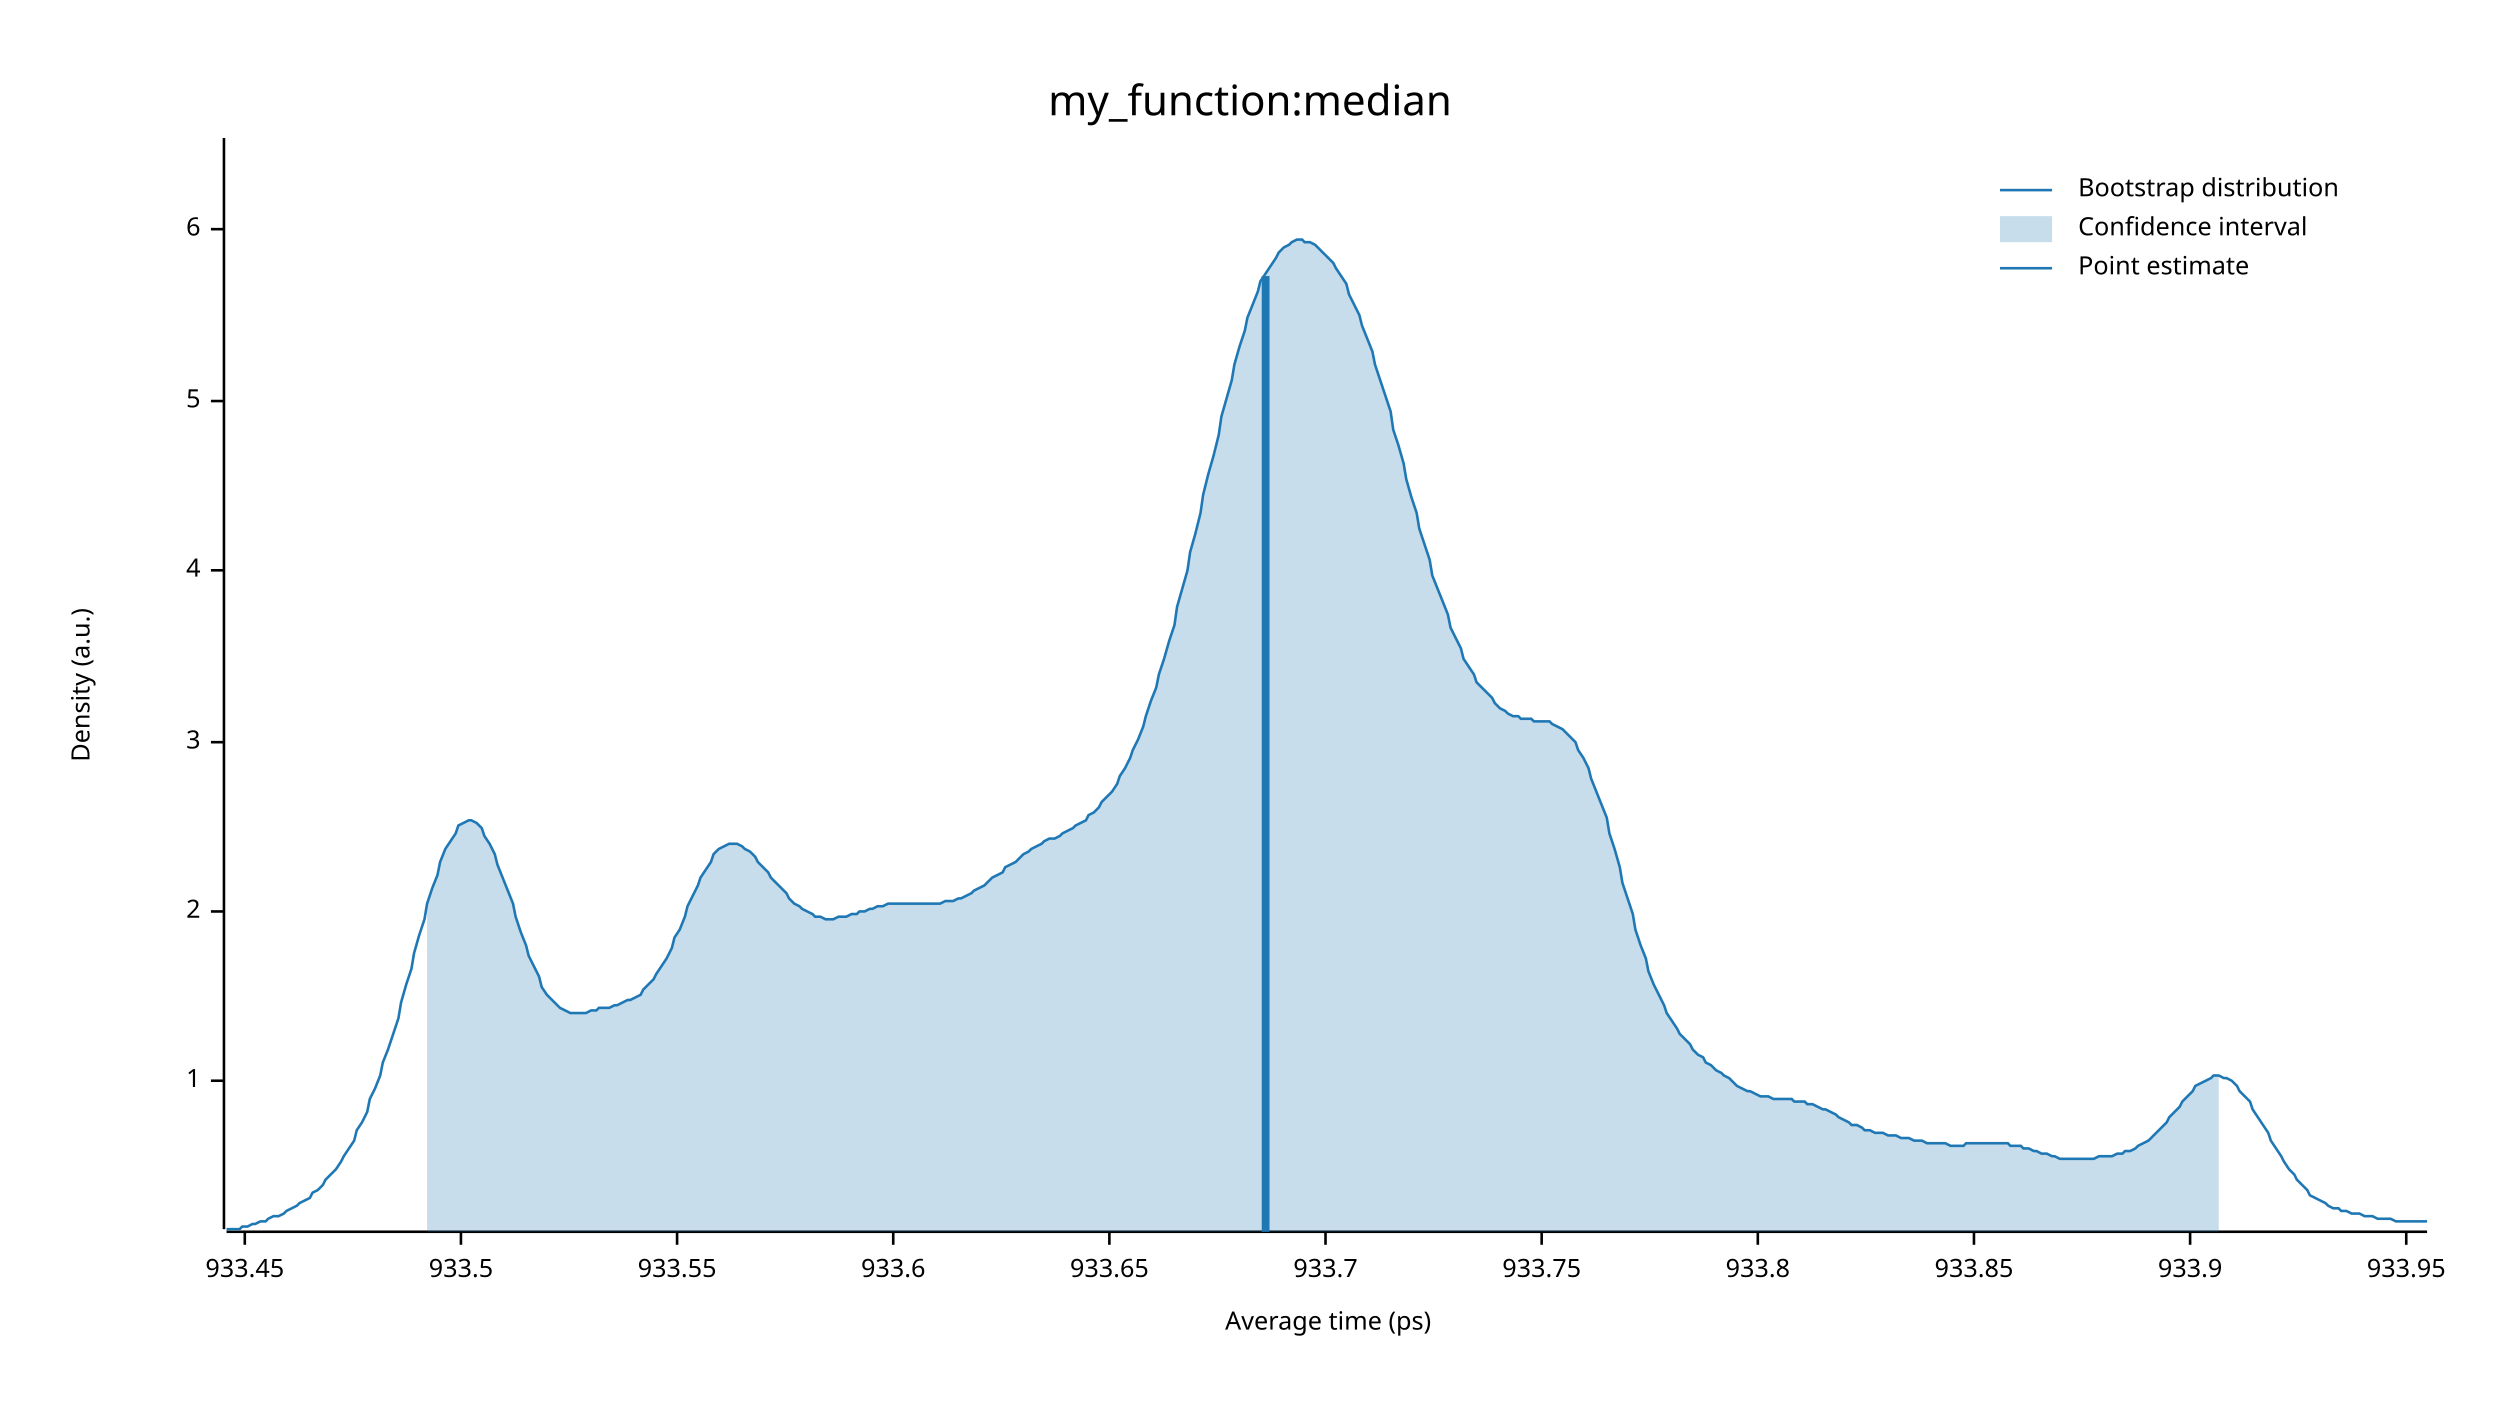
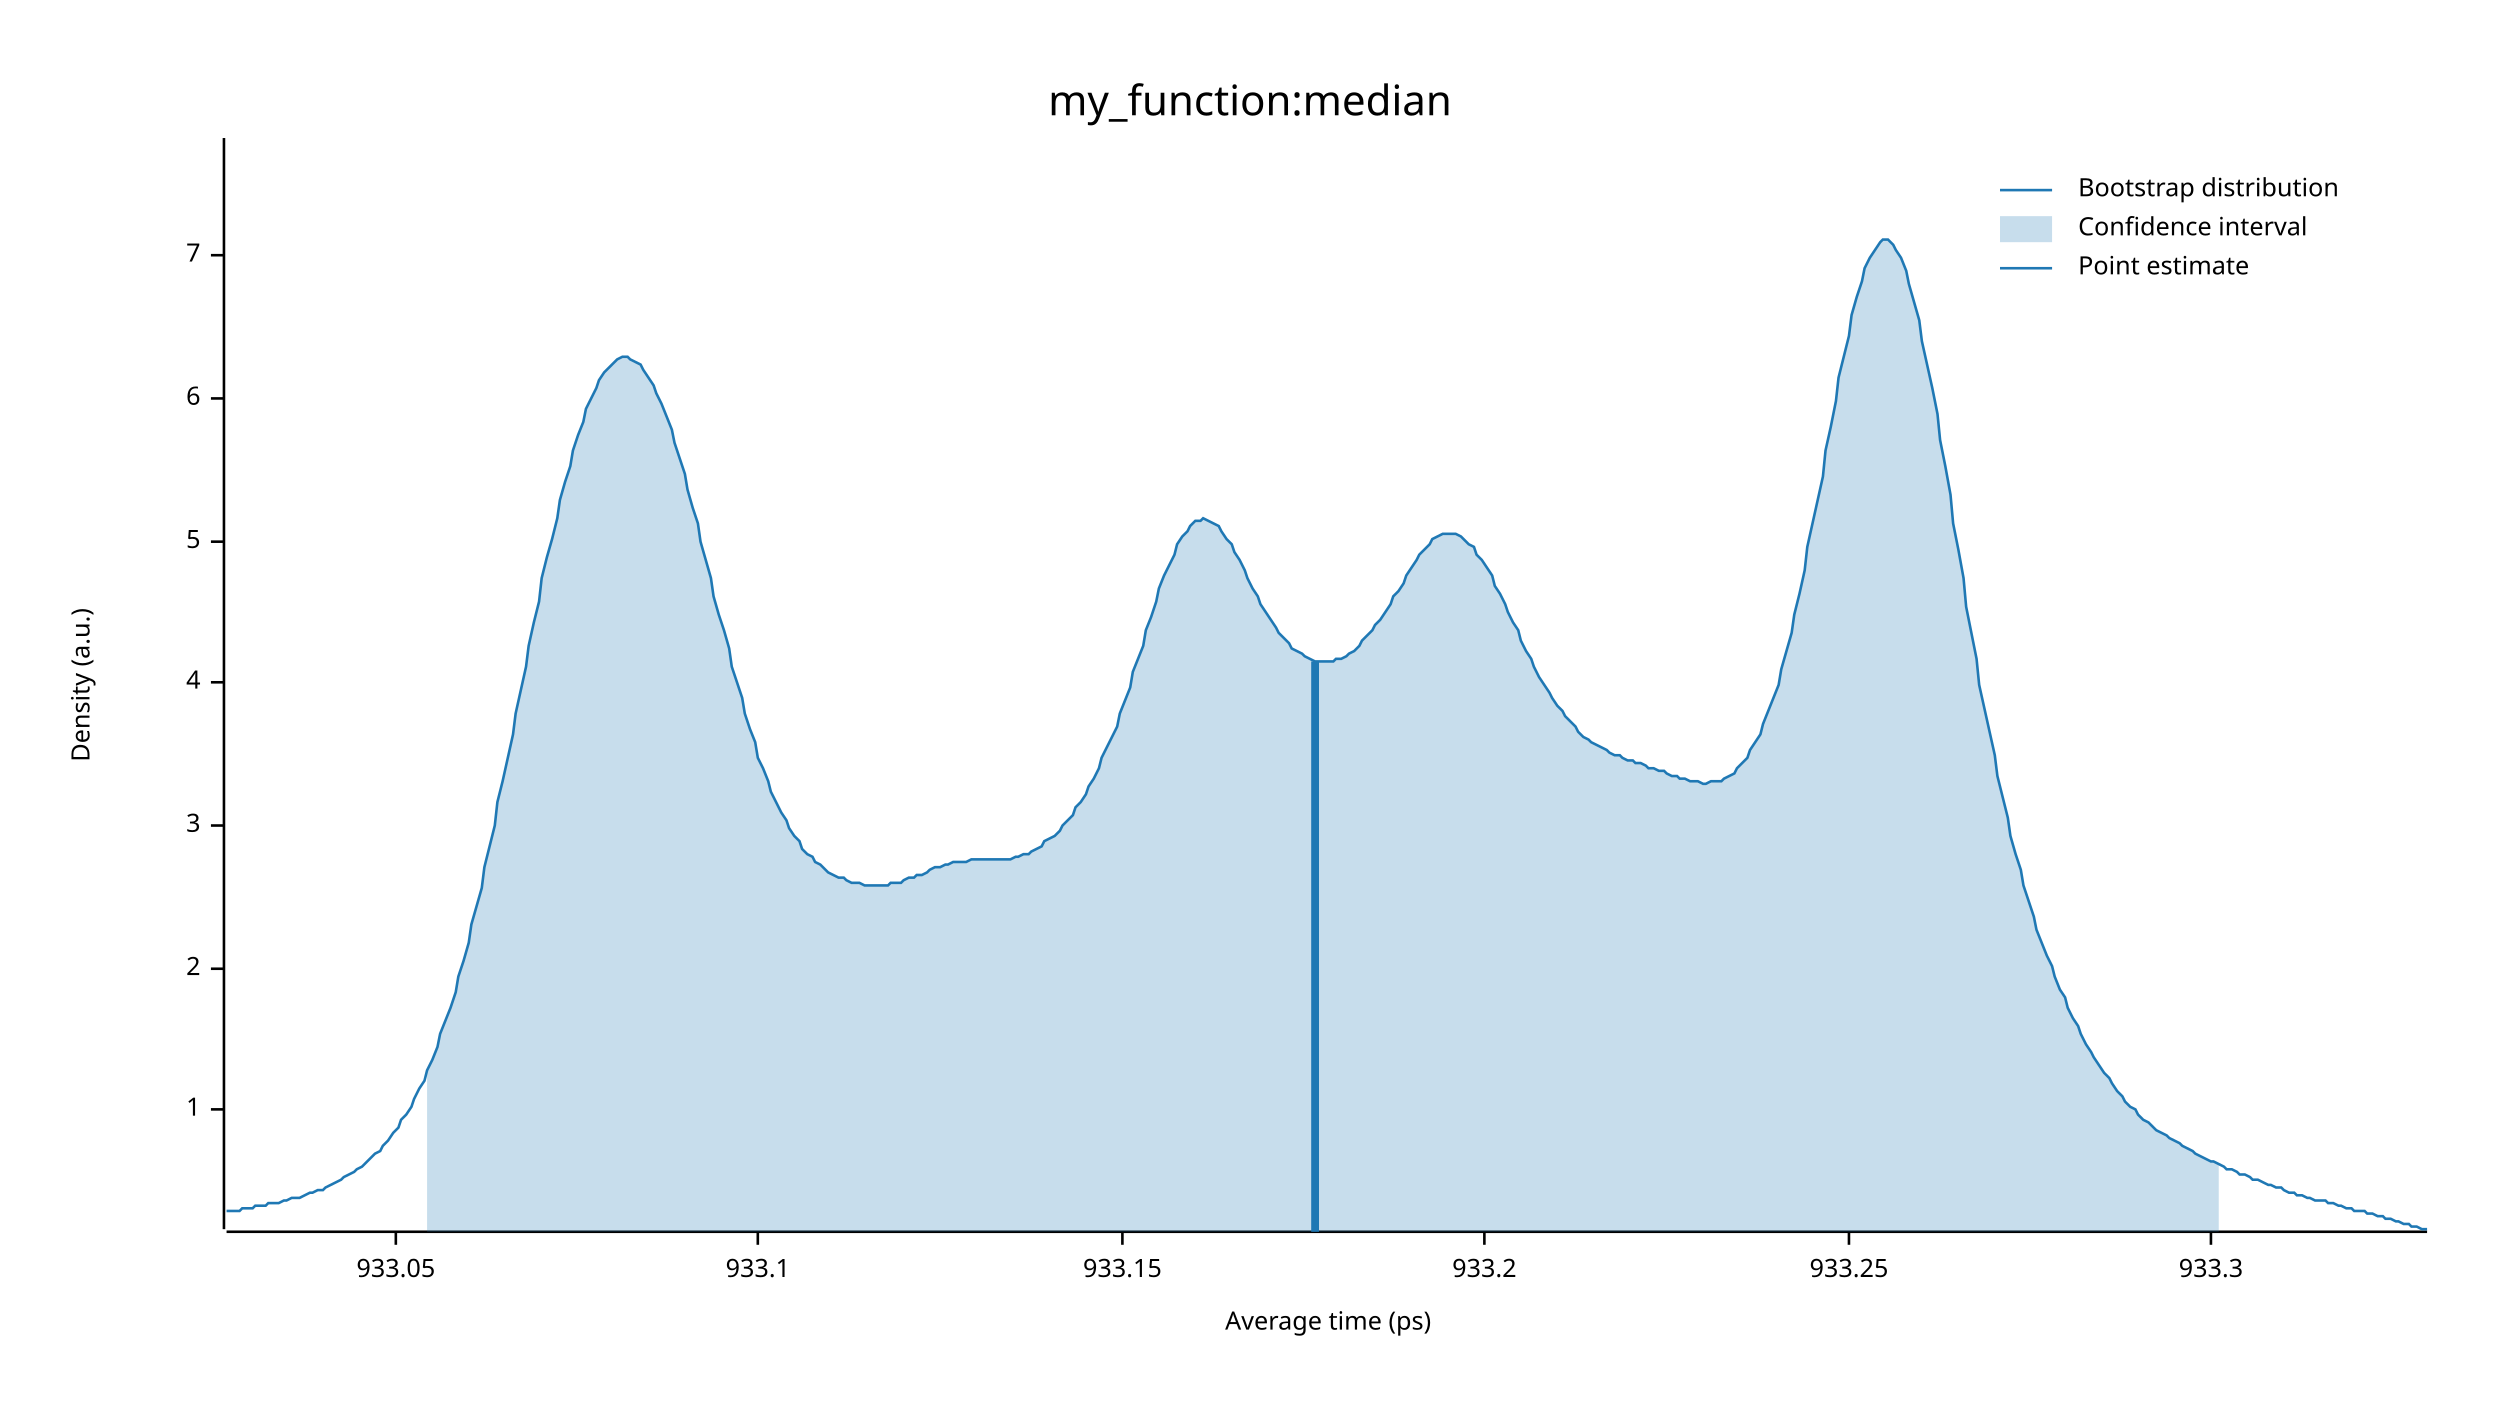
<svg xmlns="http://www.w3.org/2000/svg" width="960" height="540" viewBox="0 0 960 540">
  <text x="480" y="32" dy="0.76em" text-anchor="middle" font-family="sans-serif" font-size="16.129" opacity="1" fill="#000000">
my_function:median
</text>
  <text x="27" y="263" dy="0.76em" text-anchor="middle" font-family="sans-serif" font-size="9.677" opacity="1" fill="#000000" transform="rotate(270, 27, 263)">
Density (a.u.)
</text>
  <text x="510" y="513" dy="-0.5ex" text-anchor="middle" font-family="sans-serif" font-size="9.677" opacity="1" fill="#000000">
Average time (ps)
</text>
  <polyline fill="none" opacity="1" stroke="#000000" stroke-width="1" points="86,53 86,472 " />
-   <text x="77" y="415" dy="0.5ex" text-anchor="end" font-family="sans-serif" font-size="9.677" opacity="1" fill="#000000">
+   <text x="77" y="426" dy="0.5ex" text-anchor="end" font-family="sans-serif" font-size="9.677" opacity="1" fill="#000000">
1
</text>
-   <polyline fill="none" opacity="1" stroke="#000000" stroke-width="1" points="81,415 86,415 " />
-   <text x="77" y="350" dy="0.5ex" text-anchor="end" font-family="sans-serif" font-size="9.677" opacity="1" fill="#000000">
+   <polyline fill="none" opacity="1" stroke="#000000" stroke-width="1" points="81,426 86,426 " />
+   <text x="77" y="372" dy="0.5ex" text-anchor="end" font-family="sans-serif" font-size="9.677" opacity="1" fill="#000000">
2
</text>
-   <polyline fill="none" opacity="1" stroke="#000000" stroke-width="1" points="81,350 86,350 " />
-   <text x="77" y="285" dy="0.5ex" text-anchor="end" font-family="sans-serif" font-size="9.677" opacity="1" fill="#000000">
+   <polyline fill="none" opacity="1" stroke="#000000" stroke-width="1" points="81,372 86,372 " />
+   <text x="77" y="317" dy="0.5ex" text-anchor="end" font-family="sans-serif" font-size="9.677" opacity="1" fill="#000000">
3
</text>
-   <polyline fill="none" opacity="1" stroke="#000000" stroke-width="1" points="81,285 86,285 " />
-   <text x="77" y="219" dy="0.5ex" text-anchor="end" font-family="sans-serif" font-size="9.677" opacity="1" fill="#000000">
+   <polyline fill="none" opacity="1" stroke="#000000" stroke-width="1" points="81,317 86,317 " />
+   <text x="77" y="262" dy="0.5ex" text-anchor="end" font-family="sans-serif" font-size="9.677" opacity="1" fill="#000000">
4
</text>
-   <polyline fill="none" opacity="1" stroke="#000000" stroke-width="1" points="81,219 86,219 " />
-   <text x="77" y="154" dy="0.5ex" text-anchor="end" font-family="sans-serif" font-size="9.677" opacity="1" fill="#000000">
+   <polyline fill="none" opacity="1" stroke="#000000" stroke-width="1" points="81,262 86,262 " />
+   <text x="77" y="208" dy="0.5ex" text-anchor="end" font-family="sans-serif" font-size="9.677" opacity="1" fill="#000000">
5
</text>
-   <polyline fill="none" opacity="1" stroke="#000000" stroke-width="1" points="81,154 86,154 " />
-   <text x="77" y="88" dy="0.5ex" text-anchor="end" font-family="sans-serif" font-size="9.677" opacity="1" fill="#000000">
+   <polyline fill="none" opacity="1" stroke="#000000" stroke-width="1" points="81,208 86,208 " />
+   <text x="77" y="153" dy="0.5ex" text-anchor="end" font-family="sans-serif" font-size="9.677" opacity="1" fill="#000000">
6
</text>
-   <polyline fill="none" opacity="1" stroke="#000000" stroke-width="1" points="81,88 86,88 " />
+   <polyline fill="none" opacity="1" stroke="#000000" stroke-width="1" points="81,153 86,153 " />
+   <text x="77" y="98" dy="0.5ex" text-anchor="end" font-family="sans-serif" font-size="9.677" opacity="1" fill="#000000">
+ 7
+ </text>
+   <polyline fill="none" opacity="1" stroke="#000000" stroke-width="1" points="81,98 86,98 " />
  <polyline fill="none" opacity="1" stroke="#000000" stroke-width="1" points="87,473 932,473 " />
-   <text x="94" y="483" dy="0.76em" text-anchor="middle" font-family="sans-serif" font-size="9.677" opacity="1" fill="#000000">
- 933.45
+   <text x="152" y="483" dy="0.76em" text-anchor="middle" font-family="sans-serif" font-size="9.677" opacity="1" fill="#000000">
+ 933.05
</text>
-   <polyline fill="none" opacity="1" stroke="#000000" stroke-width="1" points="94,473 94,478 " />
-   <text x="177" y="483" dy="0.76em" text-anchor="middle" font-family="sans-serif" font-size="9.677" opacity="1" fill="#000000">
- 933.5
+   <polyline fill="none" opacity="1" stroke="#000000" stroke-width="1" points="152,473 152,478 " />
+   <text x="291" y="483" dy="0.76em" text-anchor="middle" font-family="sans-serif" font-size="9.677" opacity="1" fill="#000000">
+ 933.1
</text>
-   <polyline fill="none" opacity="1" stroke="#000000" stroke-width="1" points="177,473 177,478 " />
-   <text x="260" y="483" dy="0.76em" text-anchor="middle" font-family="sans-serif" font-size="9.677" opacity="1" fill="#000000">
- 933.55
+   <polyline fill="none" opacity="1" stroke="#000000" stroke-width="1" points="291,473 291,478 " />
+   <text x="431" y="483" dy="0.76em" text-anchor="middle" font-family="sans-serif" font-size="9.677" opacity="1" fill="#000000">
+ 933.15
</text>
-   <polyline fill="none" opacity="1" stroke="#000000" stroke-width="1" points="260,473 260,478 " />
-   <text x="343" y="483" dy="0.76em" text-anchor="middle" font-family="sans-serif" font-size="9.677" opacity="1" fill="#000000">
- 933.6
+   <polyline fill="none" opacity="1" stroke="#000000" stroke-width="1" points="431,473 431,478 " />
+   <text x="570" y="483" dy="0.76em" text-anchor="middle" font-family="sans-serif" font-size="9.677" opacity="1" fill="#000000">
+ 933.2
</text>
-   <polyline fill="none" opacity="1" stroke="#000000" stroke-width="1" points="343,473 343,478 " />
-   <text x="426" y="483" dy="0.76em" text-anchor="middle" font-family="sans-serif" font-size="9.677" opacity="1" fill="#000000">
- 933.65
+   <polyline fill="none" opacity="1" stroke="#000000" stroke-width="1" points="570,473 570,478 " />
+   <text x="710" y="483" dy="0.76em" text-anchor="middle" font-family="sans-serif" font-size="9.677" opacity="1" fill="#000000">
+ 933.25
</text>
-   <polyline fill="none" opacity="1" stroke="#000000" stroke-width="1" points="426,473 426,478 " />
-   <text x="509" y="483" dy="0.76em" text-anchor="middle" font-family="sans-serif" font-size="9.677" opacity="1" fill="#000000">
- 933.7
+   <polyline fill="none" opacity="1" stroke="#000000" stroke-width="1" points="710,473 710,478 " />
+   <text x="849" y="483" dy="0.76em" text-anchor="middle" font-family="sans-serif" font-size="9.677" opacity="1" fill="#000000">
+ 933.3
</text>
-   <polyline fill="none" opacity="1" stroke="#000000" stroke-width="1" points="509,473 509,478 " />
-   <text x="592" y="483" dy="0.76em" text-anchor="middle" font-family="sans-serif" font-size="9.677" opacity="1" fill="#000000">
- 933.75
- </text>
-   <polyline fill="none" opacity="1" stroke="#000000" stroke-width="1" points="592,473 592,478 " />
-   <text x="675" y="483" dy="0.76em" text-anchor="middle" font-family="sans-serif" font-size="9.677" opacity="1" fill="#000000">
- 933.8
- </text>
-   <polyline fill="none" opacity="1" stroke="#000000" stroke-width="1" points="675,473 675,478 " />
-   <text x="758" y="483" dy="0.76em" text-anchor="middle" font-family="sans-serif" font-size="9.677" opacity="1" fill="#000000">
- 933.85
- </text>
-   <polyline fill="none" opacity="1" stroke="#000000" stroke-width="1" points="758,473 758,478 " />
-   <text x="841" y="483" dy="0.76em" text-anchor="middle" font-family="sans-serif" font-size="9.677" opacity="1" fill="#000000">
- 933.9
- </text>
-   <polyline fill="none" opacity="1" stroke="#000000" stroke-width="1" points="841,473 841,478 " />
-   <text x="924" y="483" dy="0.76em" text-anchor="middle" font-family="sans-serif" font-size="9.677" opacity="1" fill="#000000">
- 933.95
- </text>
-   <polyline fill="none" opacity="1" stroke="#000000" stroke-width="1" points="924,473 924,478 " />
-   <polyline fill="none" opacity="1" stroke="#1F78B4" stroke-width="1" points="87,472 88,472 90,472 92,472 93,471 95,471 97,470 98,470 100,469 102,469 103,468 105,467 107,467 109,466 110,465 112,464 114,463 115,462 117,461 119,460 120,458 122,457 124,455 125,453 127,451 129,449 131,446 132,444 134,441 136,438 137,434 139,431 141,427 142,422 144,418 146,413 147,408 149,403 151,397 153,391 154,385 156,378 158,372 159,366 161,359 163,353 164,347 166,341 168,336 169,331 171,326 173,323 175,320 176,317 178,316 180,315 181,315 183,316 185,318 186,321 188,324 190,328 191,332 193,337 195,342 197,347 198,352 200,358 202,363 203,367 205,371 207,375 208,379 210,382 212,384 214,386 215,387 217,388 219,389 220,389 222,389 224,389 225,389 227,388 229,388 230,387 232,387 234,387 236,386 237,386 239,385 241,384 242,384 244,383 246,382 247,380 249,378 251,376 252,374 254,371 256,368 258,364 259,360 261,357 263,352 264,348 266,344 268,340 269,337 271,334 273,331 274,328 276,326 278,325 280,324 281,324 283,324 285,325 286,326 288,327 290,329 291,331 293,333 295,335 296,337 298,339 300,341 302,343 303,345 305,347 307,348 308,349 310,350 312,351 313,352 315,352 317,353 318,353 320,353 322,352 324,352 325,352 327,351 329,351 330,350 332,350 334,349 335,349 337,348 339,348 341,347 342,347 344,347 346,347 347,347 349,347 351,347 352,347 354,347 356,347 357,347 359,347 361,347 363,346 364,346 366,346 368,345 369,345 371,344 373,343 374,342 376,341 378,340 379,339 381,337 383,336 385,335 386,333 388,332 390,331 391,330 393,328 395,327 396,326 398,325 400,324 401,323 403,322 405,322 407,321 408,320 410,319 412,318 413,317 415,316 417,315 418,313 420,312 422,310 423,308 425,306 427,304 429,301 430,298 432,295 434,291 435,288 437,284 439,279 440,275 442,269 444,264 445,259 447,253 449,246 451,240 452,233 454,226 456,219 457,212 459,205 461,197 462,190 464,182 466,175 468,167 469,160 471,153 473,146 474,140 476,133 478,127 479,122 481,117 483,112 484,108 486,105 488,102 490,99 491,97 493,95 495,94 496,93 498,92 500,92 501,93 503,93 505,94 506,95 508,97 510,99 512,101 513,103 515,106 517,109 518,113 520,117 522,121 523,125 525,130 527,135 528,140 530,146 532,152 534,158 535,165 537,171 539,178 540,184 542,191 544,197 545,203 547,209 549,215 550,221 552,226 554,231 556,236 557,241 559,245 561,249 562,253 564,256 566,259 567,262 569,264 571,266 573,268 574,270 576,272 578,273 579,274 581,275 583,275 584,276 586,276 588,276 589,277 591,277 593,277 595,277 596,278 598,279 600,280 601,281 603,283 605,285 606,288 608,291 610,295 611,299 613,304 615,309 617,314 618,320 620,326 622,333 623,339 625,345 627,351 628,357 630,363 632,368 633,373 635,378 637,382 639,386 640,389 642,392 644,395 645,397 647,399 649,401 650,403 652,405 654,406 655,408 657,409 659,411 661,412 662,413 664,414 666,416 667,417 669,418 671,419 672,419 674,420 676,421 677,421 679,421 681,422 683,422 684,422 686,422 688,422 689,423 691,423 693,423 694,424 696,424 698,425 700,426 701,426 703,427 705,428 706,429 708,430 710,431 711,432 713,432 715,433 716,434 718,434 720,435 722,435 723,435 725,436 727,436 728,436 730,437 732,437 733,437 735,438 737,438 738,438 740,439 742,439 744,439 745,439 747,439 749,440 750,440 752,440 754,440 755,439 757,439 759,439 760,439 762,439 764,439 766,439 767,439 769,439 771,439 772,440 774,440 776,440 777,441 779,441 781,442 782,442 784,443 786,443 788,444 789,444 791,445 793,445 794,445 796,445 798,445 799,445 801,445 803,445 804,445 806,444 808,444 810,444 811,444 813,443 815,443 816,442 818,442 820,441 821,440 823,439 825,438 827,436 828,435 830,433 832,431 833,429 835,427 837,425 838,423 840,421 842,419 843,417 845,416 847,415 849,414 850,413 852,413 854,414 855,414 857,415 859,417 860,419 862,421 864,423 865,426 867,429 869,432 871,435 872,438 874,441 876,444 877,446 879,449 881,451 882,453 884,455 886,457 887,459 889,460 891,461 893,462 894,463 896,464 898,464 899,465 901,465 903,466 904,466 906,466 908,467 909,467 911,467 913,468 915,468 916,468 918,468 920,469 921,469 923,469 925,469 926,469 928,469 930,469 932,469 " />
-   <polygon opacity="0.25" fill="#1F78B4" points="164,347 166,341 168,336 169,331 171,326 173,323 175,320 176,317 178,316 180,315 181,315 183,316 185,318 186,321 188,324 190,328 191,332 193,337 195,342 197,347 198,352 200,358 202,363 203,367 205,371 207,375 208,379 210,382 212,384 214,386 215,387 217,388 219,389 220,389 222,389 224,389 225,389 227,388 229,388 230,387 232,387 234,387 236,386 237,386 239,385 241,384 242,384 244,383 246,382 247,380 249,378 251,376 252,374 254,371 256,368 258,364 259,360 261,357 263,352 264,348 266,344 268,340 269,337 271,334 273,331 274,328 276,326 278,325 280,324 281,324 283,324 285,325 286,326 288,327 290,329 291,331 293,333 295,335 296,337 298,339 300,341 302,343 303,345 305,347 307,348 308,349 310,350 312,351 313,352 315,352 317,353 318,353 320,353 322,352 324,352 325,352 327,351 329,351 330,350 332,350 334,349 335,349 337,348 339,348 341,347 342,347 344,347 346,347 347,347 349,347 351,347 352,347 354,347 356,347 357,347 359,347 361,347 363,346 364,346 366,346 368,345 369,345 371,344 373,343 374,342 376,341 378,340 379,339 381,337 383,336 385,335 386,333 388,332 390,331 391,330 393,328 395,327 396,326 398,325 400,324 401,323 403,322 405,322 407,321 408,320 410,319 412,318 413,317 415,316 417,315 418,313 420,312 422,310 423,308 425,306 427,304 429,301 430,298 432,295 434,291 435,288 437,284 439,279 440,275 442,269 444,264 445,259 447,253 449,246 451,240 452,233 454,226 456,219 457,212 459,205 461,197 462,190 464,182 466,175 468,167 469,160 471,153 473,146 474,140 476,133 478,127 479,122 481,117 483,112 484,108 486,105 488,102 490,99 491,97 493,95 495,94 496,93 498,92 500,92 501,93 503,93 505,94 506,95 508,97 510,99 512,101 513,103 515,106 517,109 518,113 520,117 522,121 523,125 525,130 527,135 528,140 530,146 532,152 534,158 535,165 537,171 539,178 540,184 542,191 544,197 545,203 547,209 549,215 550,221 552,226 554,231 556,236 557,241 559,245 561,249 562,253 564,256 566,259 567,262 569,264 571,266 573,268 574,270 576,272 578,273 579,274 581,275 583,275 584,276 586,276 588,276 589,277 591,277 593,277 595,277 596,278 598,279 600,280 601,281 603,283 605,285 606,288 608,291 610,295 611,299 613,304 615,309 617,314 618,320 620,326 622,333 623,339 625,345 627,351 628,357 630,363 632,368 633,373 635,378 637,382 639,386 640,389 642,392 644,395 645,397 647,399 649,401 650,403 652,405 654,406 655,408 657,409 659,411 661,412 662,413 664,414 666,416 667,417 669,418 671,419 672,419 674,420 676,421 677,421 679,421 681,422 683,422 684,422 686,422 688,422 689,423 691,423 693,423 694,424 696,424 698,425 700,426 701,426 703,427 705,428 706,429 708,430 710,431 711,432 713,432 715,433 716,434 718,434 720,435 722,435 723,435 725,436 727,436 728,436 730,437 732,437 733,437 735,438 737,438 738,438 740,439 742,439 744,439 745,439 747,439 749,440 750,440 752,440 754,440 755,439 757,439 759,439 760,439 762,439 764,439 766,439 767,439 769,439 771,439 772,440 774,440 776,440 777,441 779,441 781,442 782,442 784,443 786,443 788,444 789,444 791,445 793,445 794,445 796,445 798,445 799,445 801,445 803,445 804,445 806,444 808,444 810,444 811,444 813,443 815,443 816,442 818,442 820,441 821,440 823,439 825,438 827,436 828,435 830,433 832,431 833,429 835,427 837,425 838,423 840,421 842,419 843,417 845,416 847,415 849,414 850,413 852,413 852,473 164,473 " />
-   <polyline fill="none" opacity="1" stroke="#1F78B4" stroke-width="3" points="486,473 486,106 " />
+   <polyline fill="none" opacity="1" stroke="#000000" stroke-width="1" points="849,473 849,478 " />
+   <polyline fill="none" opacity="1" stroke="#1F78B4" stroke-width="1" points="87,465 88,465 90,465 92,465 93,464 95,464 97,464 98,463 100,463 102,463 103,462 105,462 107,462 109,461 110,461 112,460 114,460 115,460 117,459 119,458 120,458 122,457 124,457 125,456 127,455 129,454 131,453 132,452 134,451 136,450 137,449 139,448 141,446 142,445 144,443 146,442 147,440 149,438 151,435 153,433 154,430 156,428 158,425 159,422 161,418 163,415 164,411 166,407 168,402 169,397 171,392 173,387 175,381 176,375 178,369 180,362 181,355 183,348 185,341 186,333 188,325 190,317 191,308 193,300 195,291 197,282 198,274 200,265 202,256 203,248 205,239 207,231 208,222 210,214 212,207 214,199 215,192 217,185 219,179 220,173 222,167 224,162 225,157 227,153 229,149 230,146 232,143 234,141 236,139 237,138 239,137 241,137 242,138 244,139 246,140 247,142 249,145 251,148 252,151 254,155 256,160 258,165 259,170 261,176 263,182 264,188 266,195 268,201 269,208 271,215 273,222 274,229 276,236 278,242 280,249 281,256 283,262 285,268 286,274 288,280 290,285 291,291 293,295 295,300 296,304 298,308 300,312 302,315 303,318 305,321 307,323 308,326 310,328 312,329 313,331 315,332 317,334 318,335 320,336 322,337 324,337 325,338 327,339 329,339 330,339 332,340 334,340 335,340 337,340 339,340 341,340 342,339 344,339 346,339 347,338 349,337 351,337 352,336 354,336 356,335 357,334 359,333 361,333 363,332 364,332 366,331 368,331 369,331 371,331 373,330 374,330 376,330 378,330 379,330 381,330 383,330 385,330 386,330 388,330 390,329 391,329 393,328 395,328 396,327 398,326 400,325 401,323 403,322 405,321 407,319 408,317 410,315 412,313 413,310 415,308 417,305 418,302 420,299 422,295 423,291 425,287 427,283 429,279 430,274 432,269 434,264 435,258 437,253 439,248 440,242 442,237 444,231 445,226 447,221 449,217 451,213 452,209 454,206 456,204 457,202 459,200 461,200 462,199 464,200 466,201 468,202 469,204 471,207 473,209 474,212 476,215 478,219 479,222 481,226 483,229 484,232 486,235 488,238 490,241 491,243 493,245 495,247 496,249 498,250 500,251 501,252 503,253 505,254 506,254 508,254 510,254 512,254 513,253 515,253 517,252 518,251 520,250 522,248 523,246 525,244 527,242 528,240 530,238 532,235 534,232 535,229 537,227 539,224 540,221 542,218 544,215 545,213 547,211 549,209 550,207 552,206 554,205 556,205 557,205 559,205 561,206 562,207 564,209 566,210 567,213 569,215 571,218 573,221 574,225 576,228 578,232 579,235 581,239 583,242 584,246 586,250 588,253 589,256 591,260 593,263 595,266 596,268 598,271 600,273 601,275 603,277 605,279 606,281 608,283 610,284 611,285 613,286 615,287 617,288 618,289 620,290 622,290 623,291 625,292 627,292 628,293 630,293 632,294 633,295 635,295 637,296 639,296 640,297 642,298 644,298 645,299 647,299 649,300 650,300 652,300 654,301 655,301 657,300 659,300 661,300 662,299 664,298 666,297 667,295 669,293 671,291 672,288 674,285 676,282 677,278 679,273 681,268 683,263 684,257 686,250 688,243 689,236 691,228 693,219 694,210 696,201 698,192 700,183 701,173 703,164 705,154 706,145 708,137 710,129 711,121 713,114 715,108 716,103 718,99 720,96 722,93 723,92 725,92 727,94 728,96 730,99 732,104 733,109 735,116 737,123 738,131 740,140 742,149 744,159 745,169 747,179 749,190 750,201 752,211 754,222 755,233 757,243 759,253 760,263 762,272 764,281 766,290 767,298 769,306 771,314 772,321 774,328 776,334 777,340 779,346 781,352 782,357 784,362 786,367 788,371 789,375 791,380 793,383 794,387 796,391 798,394 799,397 801,401 803,404 804,406 806,409 808,412 810,414 811,416 813,419 815,421 816,423 818,425 820,426 821,428 823,430 825,431 827,433 828,434 830,435 832,436 833,437 835,438 837,439 838,440 840,441 842,442 843,443 845,444 847,445 849,446 850,446 852,447 854,448 855,449 857,449 859,450 860,451 862,451 864,452 865,453 867,453 869,454 871,455 872,455 874,456 876,456 877,457 879,458 881,458 882,459 884,459 886,460 887,460 889,461 891,461 893,461 894,462 896,462 898,463 899,463 901,464 903,464 904,465 906,465 908,465 909,466 911,466 913,467 915,467 916,468 918,468 920,469 921,469 923,470 925,470 926,471 928,471 930,472 932,472 " />
+   <polygon opacity="0.25" fill="#1F78B4" points="164,411 166,407 168,402 169,397 171,392 173,387 175,381 176,375 178,369 180,362 181,355 183,348 185,341 186,333 188,325 190,317 191,308 193,300 195,291 197,282 198,274 200,265 202,256 203,248 205,239 207,231 208,222 210,214 212,207 214,199 215,192 217,185 219,179 220,173 222,167 224,162 225,157 227,153 229,149 230,146 232,143 234,141 236,139 237,138 239,137 241,137 242,138 244,139 246,140 247,142 249,145 251,148 252,151 254,155 256,160 258,165 259,170 261,176 263,182 264,188 266,195 268,201 269,208 271,215 273,222 274,229 276,236 278,242 280,249 281,256 283,262 285,268 286,274 288,280 290,285 291,291 293,295 295,300 296,304 298,308 300,312 302,315 303,318 305,321 307,323 308,326 310,328 312,329 313,331 315,332 317,334 318,335 320,336 322,337 324,337 325,338 327,339 329,339 330,339 332,340 334,340 335,340 337,340 339,340 341,340 342,339 344,339 346,339 347,338 349,337 351,337 352,336 354,336 356,335 357,334 359,333 361,333 363,332 364,332 366,331 368,331 369,331 371,331 373,330 374,330 376,330 378,330 379,330 381,330 383,330 385,330 386,330 388,330 390,329 391,329 393,328 395,328 396,327 398,326 400,325 401,323 403,322 405,321 407,319 408,317 410,315 412,313 413,310 415,308 417,305 418,302 420,299 422,295 423,291 425,287 427,283 429,279 430,274 432,269 434,264 435,258 437,253 439,248 440,242 442,237 444,231 445,226 447,221 449,217 451,213 452,209 454,206 456,204 457,202 459,200 461,200 462,199 464,200 466,201 468,202 469,204 471,207 473,209 474,212 476,215 478,219 479,222 481,226 483,229 484,232 486,235 488,238 490,241 491,243 493,245 495,247 496,249 498,250 500,251 501,252 503,253 505,254 506,254 508,254 510,254 512,254 513,253 515,253 517,252 518,251 520,250 522,248 523,246 525,244 527,242 528,240 530,238 532,235 534,232 535,229 537,227 539,224 540,221 542,218 544,215 545,213 547,211 549,209 550,207 552,206 554,205 556,205 557,205 559,205 561,206 562,207 564,209 566,210 567,213 569,215 571,218 573,221 574,225 576,228 578,232 579,235 581,239 583,242 584,246 586,250 588,253 589,256 591,260 593,263 595,266 596,268 598,271 600,273 601,275 603,277 605,279 606,281 608,283 610,284 611,285 613,286 615,287 617,288 618,289 620,290 622,290 623,291 625,292 627,292 628,293 630,293 632,294 633,295 635,295 637,296 639,296 640,297 642,298 644,298 645,299 647,299 649,300 650,300 652,300 654,301 655,301 657,300 659,300 661,300 662,299 664,298 666,297 667,295 669,293 671,291 672,288 674,285 676,282 677,278 679,273 681,268 683,263 684,257 686,250 688,243 689,236 691,228 693,219 694,210 696,201 698,192 700,183 701,173 703,164 705,154 706,145 708,137 710,129 711,121 713,114 715,108 716,103 718,99 720,96 722,93 723,92 725,92 727,94 728,96 730,99 732,104 733,109 735,116 737,123 738,131 740,140 742,149 744,159 745,169 747,179 749,190 750,201 752,211 754,222 755,233 757,243 759,253 760,263 762,272 764,281 766,290 767,298 769,306 771,314 772,321 774,328 776,334 777,340 779,346 781,352 782,357 784,362 786,367 788,371 789,375 791,380 793,383 794,387 796,391 798,394 799,397 801,401 803,404 804,406 806,409 808,412 810,414 811,416 813,419 815,421 816,423 818,425 820,426 821,428 823,430 825,431 827,433 828,434 830,435 832,436 833,437 835,438 837,439 838,440 840,441 842,442 843,443 845,444 847,445 849,446 850,446 852,447 852,473 164,473 " />
+   <polyline fill="none" opacity="1" stroke="#1F78B4" stroke-width="3" points="505,473 505,254 " />
  <text x="798" y="68" dy="0.76em" text-anchor="start" font-family="sans-serif" font-size="9.677" opacity="1" fill="#000000">
Bootstrap distribution
</text>
  <text x="798" y="83" dy="0.76em" text-anchor="start" font-family="sans-serif" font-size="9.677" opacity="1" fill="#000000">
Confidence interval
</text>
  <text x="798" y="98" dy="0.76em" text-anchor="start" font-family="sans-serif" font-size="9.677" opacity="1" fill="#000000">
Point estimate
</text>
  <polyline fill="none" opacity="1" stroke="#1F78B4" stroke-width="1" points="768,73 788,73 " />
  <rect x="768" y="83" width="20" height="10" opacity="0.25" fill="#1F78B4" stroke="none" />
  <polyline fill="none" opacity="1" stroke="#1F78B4" stroke-width="1" points="768,103 788,103 " />
</svg>
